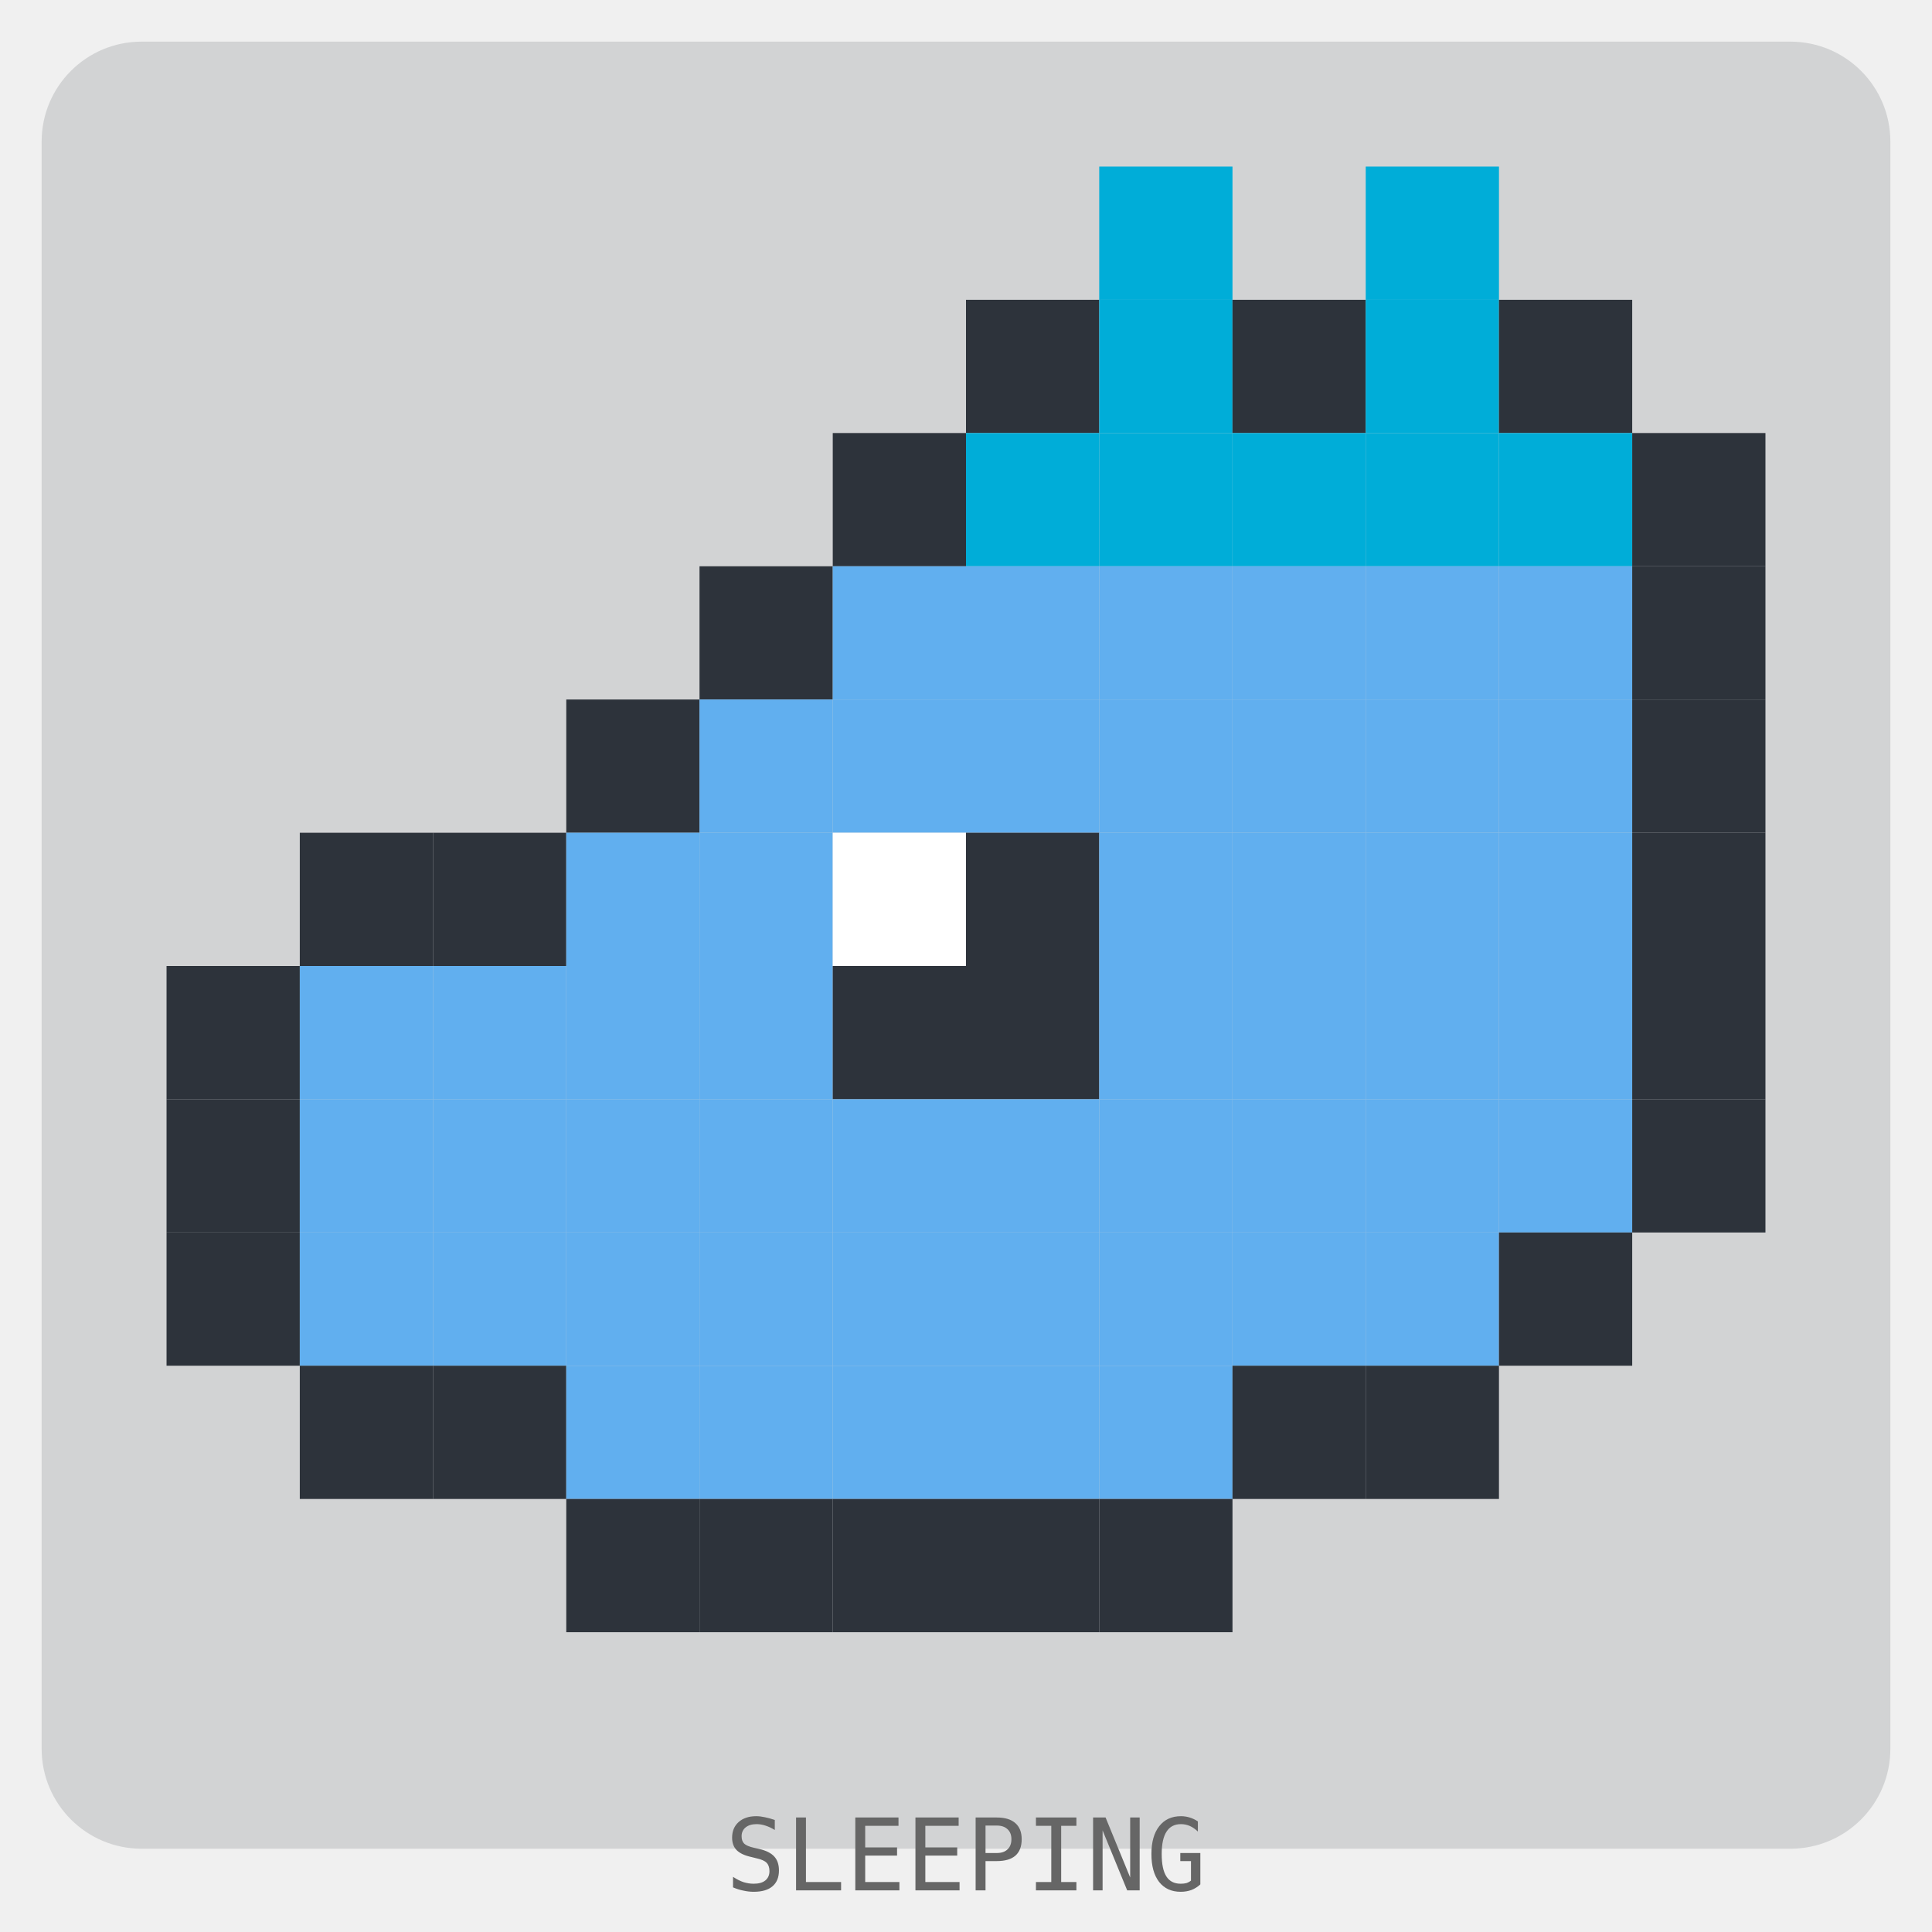
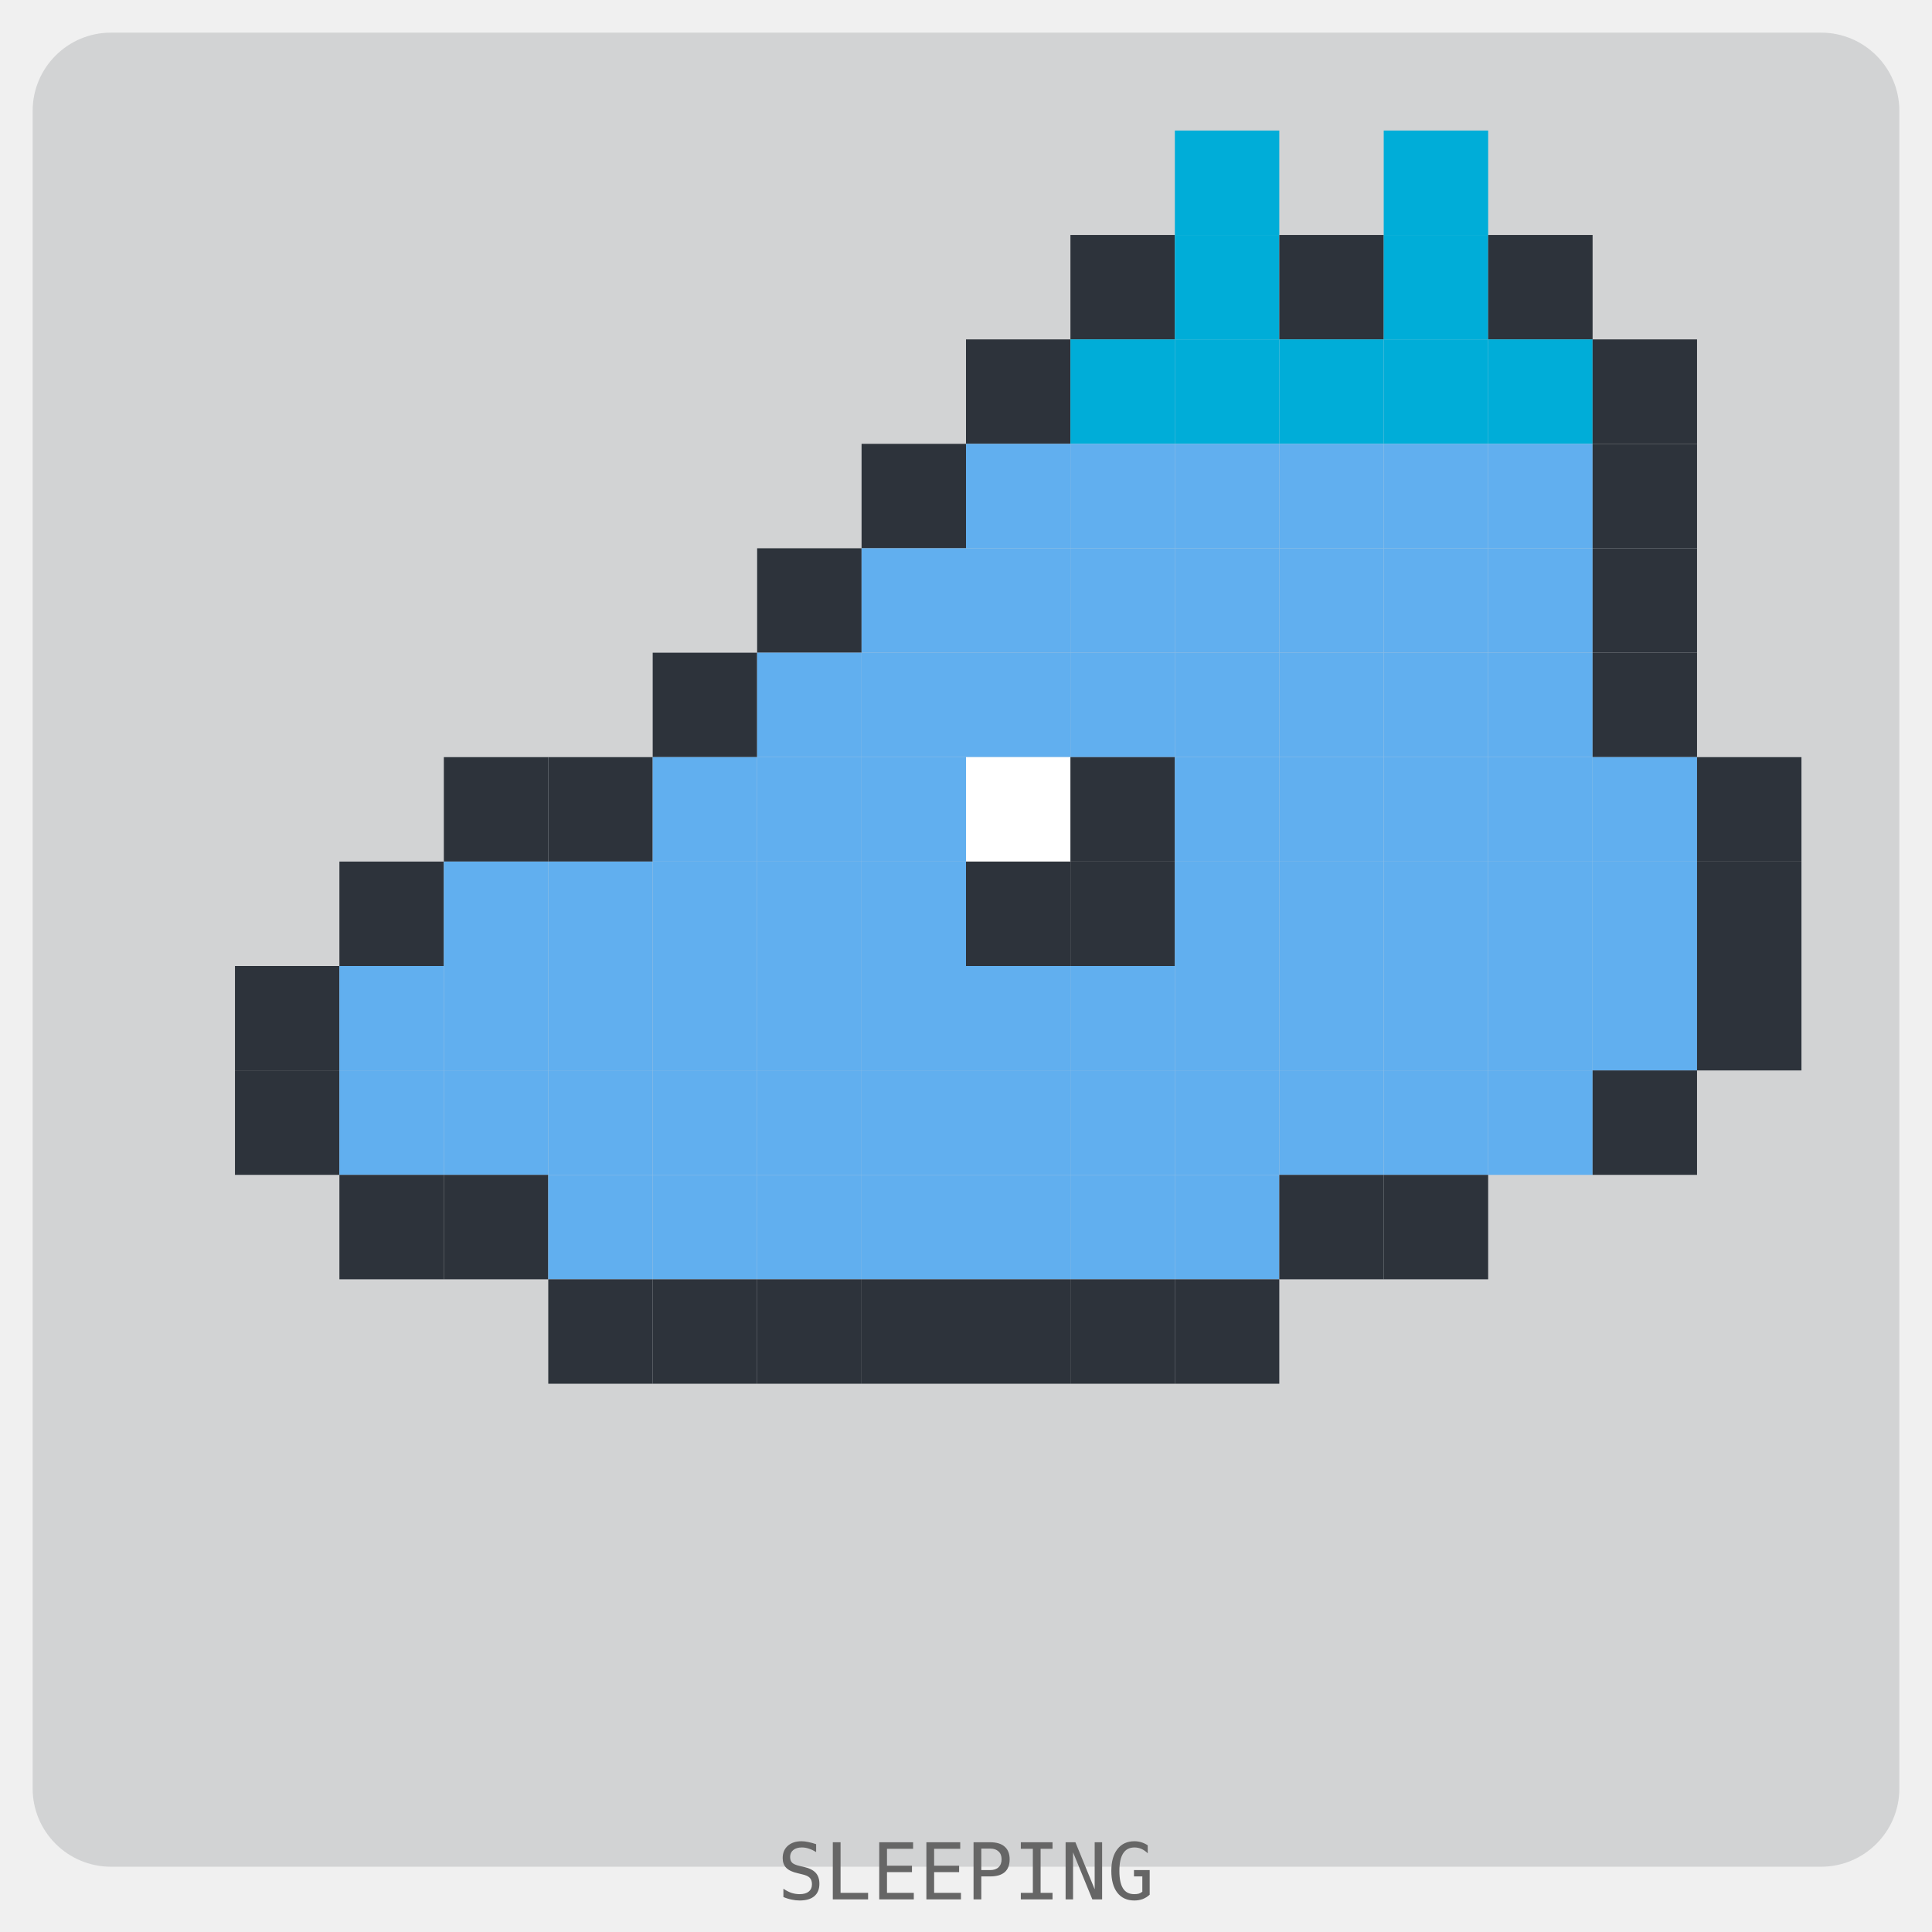
- <svg xmlns="http://www.w3.org/2000/svg" width="232" height="232" viewBox="0 0 232 232">
+ <svg xmlns="http://www.w3.org/2000/svg" width="296" height="296" viewBox="0 0 296 296">
  <style>.pet { transform-origin: center; }</style>
-   <rect x="5" y="5" width="222" height="217" rx="12" ry="12" fill="rgba(45, 51, 59, 0.15)" />
+   <rect x="5" y="5" width="286" height="281" rx="12" ry="12" fill="rgba(45, 51, 59, 0.15)" />
  <g transform="translate(20, 20)" opacity="1">
    <g class="pet">
-       <rect x="112" y="0" width="16" height="16" fill="#00ADD8" />
-       <rect x="144" y="0" width="16" height="16" fill="#00ADD8" />
-       <rect x="96" y="16" width="16" height="16" fill="#2d333b" />
-       <rect x="112" y="16" width="16" height="16" fill="#00ADD8" />
-       <rect x="128" y="16" width="16" height="16" fill="#2d333b" />
-       <rect x="144" y="16" width="16" height="16" fill="#00ADD8" />
-       <rect x="160" y="16" width="16" height="16" fill="#2d333b" />
-       <rect x="80" y="32" width="16" height="16" fill="#2d333b" />
-       <rect x="96" y="32" width="16" height="16" fill="#00ADD8" />
-       <rect x="112" y="32" width="16" height="16" fill="#00ADD8" />
-       <rect x="128" y="32" width="16" height="16" fill="#00ADD8" />
+       <rect x="160" y="0" width="16" height="16" fill="#00ADD8" />
+       <rect x="192" y="0" width="16" height="16" fill="#00ADD8" />
+       <rect x="144" y="16" width="16" height="16" fill="#2d333b" />
+       <rect x="160" y="16" width="16" height="16" fill="#00ADD8" />
+       <rect x="176" y="16" width="16" height="16" fill="#2d333b" />
+       <rect x="192" y="16" width="16" height="16" fill="#00ADD8" />
+       <rect x="208" y="16" width="16" height="16" fill="#2d333b" />
+       <rect x="128" y="32" width="16" height="16" fill="#2d333b" />
      <rect x="144" y="32" width="16" height="16" fill="#00ADD8" />
      <rect x="160" y="32" width="16" height="16" fill="#00ADD8" />
-       <rect x="176" y="32" width="16" height="16" fill="#2d333b" />
-       <rect x="64" y="48" width="16" height="16" fill="#2d333b" />
-       <rect x="80" y="48" width="16" height="16" fill="#61afef" />
-       <rect x="96" y="48" width="16" height="16" fill="#61afef" />
-       <rect x="112" y="48" width="16" height="16" fill="#61afef" />
+       <rect x="176" y="32" width="16" height="16" fill="#00ADD8" />
+       <rect x="192" y="32" width="16" height="16" fill="#00ADD8" />
+       <rect x="208" y="32" width="16" height="16" fill="#00ADD8" />
+       <rect x="224" y="32" width="16" height="16" fill="#2d333b" />
+       <rect x="112" y="48" width="16" height="16" fill="#2d333b" />
      <rect x="128" y="48" width="16" height="16" fill="#61afef" />
      <rect x="144" y="48" width="16" height="16" fill="#61afef" />
      <rect x="160" y="48" width="16" height="16" fill="#61afef" />
-       <rect x="176" y="48" width="16" height="16" fill="#2d333b" />
-       <rect x="48" y="64" width="16" height="16" fill="#2d333b" />
-       <rect x="64" y="64" width="16" height="16" fill="#61afef" />
-       <rect x="80" y="64" width="16" height="16" fill="#61afef" />
-       <rect x="96" y="64" width="16" height="16" fill="#61afef" />
+       <rect x="176" y="48" width="16" height="16" fill="#61afef" />
+       <rect x="192" y="48" width="16" height="16" fill="#61afef" />
+       <rect x="208" y="48" width="16" height="16" fill="#61afef" />
+       <rect x="224" y="48" width="16" height="16" fill="#2d333b" />
+       <rect x="96" y="64" width="16" height="16" fill="#2d333b" />
      <rect x="112" y="64" width="16" height="16" fill="#61afef" />
      <rect x="128" y="64" width="16" height="16" fill="#61afef" />
      <rect x="144" y="64" width="16" height="16" fill="#61afef" />
      <rect x="160" y="64" width="16" height="16" fill="#61afef" />
-       <rect x="176" y="64" width="16" height="16" fill="#2d333b" />
-       <rect x="16" y="80" width="16" height="16" fill="#2d333b" />
-       <rect x="32" y="80" width="16" height="16" fill="#2d333b" />
-       <rect x="48" y="80" width="16" height="16" fill="#61afef" />
-       <rect x="64" y="80" width="16" height="16" fill="#61afef" />
-       <rect x="80" y="80" width="16" height="16" fill="#ffffff" />
-       <rect x="96" y="80" width="16" height="16" fill="#2d333b" />
+       <rect x="176" y="64" width="16" height="16" fill="#61afef" />
+       <rect x="192" y="64" width="16" height="16" fill="#61afef" />
+       <rect x="208" y="64" width="16" height="16" fill="#61afef" />
+       <rect x="224" y="64" width="16" height="16" fill="#2d333b" />
+       <rect x="80" y="80" width="16" height="16" fill="#2d333b" />
+       <rect x="96" y="80" width="16" height="16" fill="#61afef" />
      <rect x="112" y="80" width="16" height="16" fill="#61afef" />
      <rect x="128" y="80" width="16" height="16" fill="#61afef" />
      <rect x="144" y="80" width="16" height="16" fill="#61afef" />
      <rect x="160" y="80" width="16" height="16" fill="#61afef" />
-       <rect x="176" y="80" width="16" height="16" fill="#2d333b" />
-       <rect x="0" y="96" width="16" height="16" fill="#2d333b" />
-       <rect x="16" y="96" width="16" height="16" fill="#61afef" />
-       <rect x="32" y="96" width="16" height="16" fill="#61afef" />
-       <rect x="48" y="96" width="16" height="16" fill="#61afef" />
-       <rect x="64" y="96" width="16" height="16" fill="#61afef" />
-       <rect x="80" y="96" width="16" height="16" fill="#2d333b" />
-       <rect x="96" y="96" width="16" height="16" fill="#2d333b" />
+       <rect x="176" y="80" width="16" height="16" fill="#61afef" />
+       <rect x="192" y="80" width="16" height="16" fill="#61afef" />
+       <rect x="208" y="80" width="16" height="16" fill="#61afef" />
+       <rect x="224" y="80" width="16" height="16" fill="#2d333b" />
+       <rect x="48" y="96" width="16" height="16" fill="#2d333b" />
+       <rect x="64" y="96" width="16" height="16" fill="#2d333b" />
+       <rect x="80" y="96" width="16" height="16" fill="#61afef" />
+       <rect x="96" y="96" width="16" height="16" fill="#61afef" />
      <rect x="112" y="96" width="16" height="16" fill="#61afef" />
-       <rect x="128" y="96" width="16" height="16" fill="#61afef" />
-       <rect x="144" y="96" width="16" height="16" fill="#61afef" />
+       <rect x="128" y="96" width="16" height="16" fill="#ffffff" />
+       <rect x="144" y="96" width="16" height="16" fill="#2d333b" />
      <rect x="160" y="96" width="16" height="16" fill="#61afef" />
-       <rect x="176" y="96" width="16" height="16" fill="#2d333b" />
-       <rect x="0" y="112" width="16" height="16" fill="#2d333b" />
-       <rect x="16" y="112" width="16" height="16" fill="#61afef" />
-       <rect x="32" y="112" width="16" height="16" fill="#61afef" />
+       <rect x="176" y="96" width="16" height="16" fill="#61afef" />
+       <rect x="192" y="96" width="16" height="16" fill="#61afef" />
+       <rect x="208" y="96" width="16" height="16" fill="#61afef" />
+       <rect x="224" y="96" width="16" height="16" fill="#61afef" />
+       <rect x="240" y="96" width="16" height="16" fill="#2d333b" />
+       <rect x="32" y="112" width="16" height="16" fill="#2d333b" />
      <rect x="48" y="112" width="16" height="16" fill="#61afef" />
      <rect x="64" y="112" width="16" height="16" fill="#61afef" />
      <rect x="80" y="112" width="16" height="16" fill="#61afef" />
      <rect x="96" y="112" width="16" height="16" fill="#61afef" />
      <rect x="112" y="112" width="16" height="16" fill="#61afef" />
-       <rect x="128" y="112" width="16" height="16" fill="#61afef" />
-       <rect x="144" y="112" width="16" height="16" fill="#61afef" />
+       <rect x="128" y="112" width="16" height="16" fill="#2d333b" />
+       <rect x="144" y="112" width="16" height="16" fill="#2d333b" />
      <rect x="160" y="112" width="16" height="16" fill="#61afef" />
-       <rect x="176" y="112" width="16" height="16" fill="#2d333b" />
-       <rect x="0" y="128" width="16" height="16" fill="#2d333b" />
-       <rect x="16" y="128" width="16" height="16" fill="#61afef" />
+       <rect x="176" y="112" width="16" height="16" fill="#61afef" />
+       <rect x="192" y="112" width="16" height="16" fill="#61afef" />
+       <rect x="208" y="112" width="16" height="16" fill="#61afef" />
+       <rect x="224" y="112" width="16" height="16" fill="#61afef" />
+       <rect x="240" y="112" width="16" height="16" fill="#2d333b" />
+       <rect x="16" y="128" width="16" height="16" fill="#2d333b" />
      <rect x="32" y="128" width="16" height="16" fill="#61afef" />
      <rect x="48" y="128" width="16" height="16" fill="#61afef" />
      <rect x="64" y="128" width="16" height="16" fill="#61afef" />
      <rect x="80" y="128" width="16" height="16" fill="#61afef" />
      <rect x="96" y="128" width="16" height="16" fill="#61afef" />
      <rect x="112" y="128" width="16" height="16" fill="#61afef" />
      <rect x="128" y="128" width="16" height="16" fill="#61afef" />
      <rect x="144" y="128" width="16" height="16" fill="#61afef" />
-       <rect x="160" y="128" width="16" height="16" fill="#2d333b" />
+       <rect x="160" y="128" width="16" height="16" fill="#61afef" />
+       <rect x="176" y="128" width="16" height="16" fill="#61afef" />
+       <rect x="192" y="128" width="16" height="16" fill="#61afef" />
+       <rect x="208" y="128" width="16" height="16" fill="#61afef" />
+       <rect x="224" y="128" width="16" height="16" fill="#61afef" />
+       <rect x="240" y="128" width="16" height="16" fill="#2d333b" />
      <rect x="16" y="144" width="16" height="16" fill="#2d333b" />
-       <rect x="32" y="144" width="16" height="16" fill="#2d333b" />
+       <rect x="32" y="144" width="16" height="16" fill="#61afef" />
      <rect x="48" y="144" width="16" height="16" fill="#61afef" />
      <rect x="64" y="144" width="16" height="16" fill="#61afef" />
      <rect x="80" y="144" width="16" height="16" fill="#61afef" />
      <rect x="96" y="144" width="16" height="16" fill="#61afef" />
      <rect x="112" y="144" width="16" height="16" fill="#61afef" />
-       <rect x="128" y="144" width="16" height="16" fill="#2d333b" />
-       <rect x="144" y="144" width="16" height="16" fill="#2d333b" />
+       <rect x="128" y="144" width="16" height="16" fill="#61afef" />
+       <rect x="144" y="144" width="16" height="16" fill="#61afef" />
+       <rect x="160" y="144" width="16" height="16" fill="#61afef" />
+       <rect x="176" y="144" width="16" height="16" fill="#61afef" />
+       <rect x="192" y="144" width="16" height="16" fill="#61afef" />
+       <rect x="208" y="144" width="16" height="16" fill="#61afef" />
+       <rect x="224" y="144" width="16" height="16" fill="#2d333b" />
+       <rect x="32" y="160" width="16" height="16" fill="#2d333b" />
      <rect x="48" y="160" width="16" height="16" fill="#2d333b" />
-       <rect x="64" y="160" width="16" height="16" fill="#2d333b" />
-       <rect x="80" y="160" width="16" height="16" fill="#2d333b" />
-       <rect x="96" y="160" width="16" height="16" fill="#2d333b" />
-       <rect x="112" y="160" width="16" height="16" fill="#2d333b" />
+       <rect x="64" y="160" width="16" height="16" fill="#61afef" />
+       <rect x="80" y="160" width="16" height="16" fill="#61afef" />
+       <rect x="96" y="160" width="16" height="16" fill="#61afef" />
+       <rect x="112" y="160" width="16" height="16" fill="#61afef" />
+       <rect x="128" y="160" width="16" height="16" fill="#61afef" />
+       <rect x="144" y="160" width="16" height="16" fill="#61afef" />
+       <rect x="160" y="160" width="16" height="16" fill="#61afef" />
+       <rect x="176" y="160" width="16" height="16" fill="#2d333b" />
+       <rect x="192" y="160" width="16" height="16" fill="#2d333b" />
+       <rect x="64" y="176" width="16" height="16" fill="#2d333b" />
+       <rect x="80" y="176" width="16" height="16" fill="#2d333b" />
+       <rect x="96" y="176" width="16" height="16" fill="#2d333b" />
+       <rect x="112" y="176" width="16" height="16" fill="#2d333b" />
+       <rect x="128" y="176" width="16" height="16" fill="#2d333b" />
+       <rect x="144" y="176" width="16" height="16" fill="#2d333b" />
+       <rect x="160" y="176" width="16" height="16" fill="#2d333b" />
      <animateTransform attributeName="transform" type="scale" values="1 1; 1.02 0.98; 1 1" dur="2s" repeatCount="indefinite" />
    </g>
  </g>
-   <text x="50%" y="227" text-anchor="middle" font-family="monospace" font-size="12" fill="#666">SLEEPING</text>
+   <text x="50%" y="291" text-anchor="middle" font-family="monospace" font-size="12" fill="#666">SLEEPING</text>
</svg>
